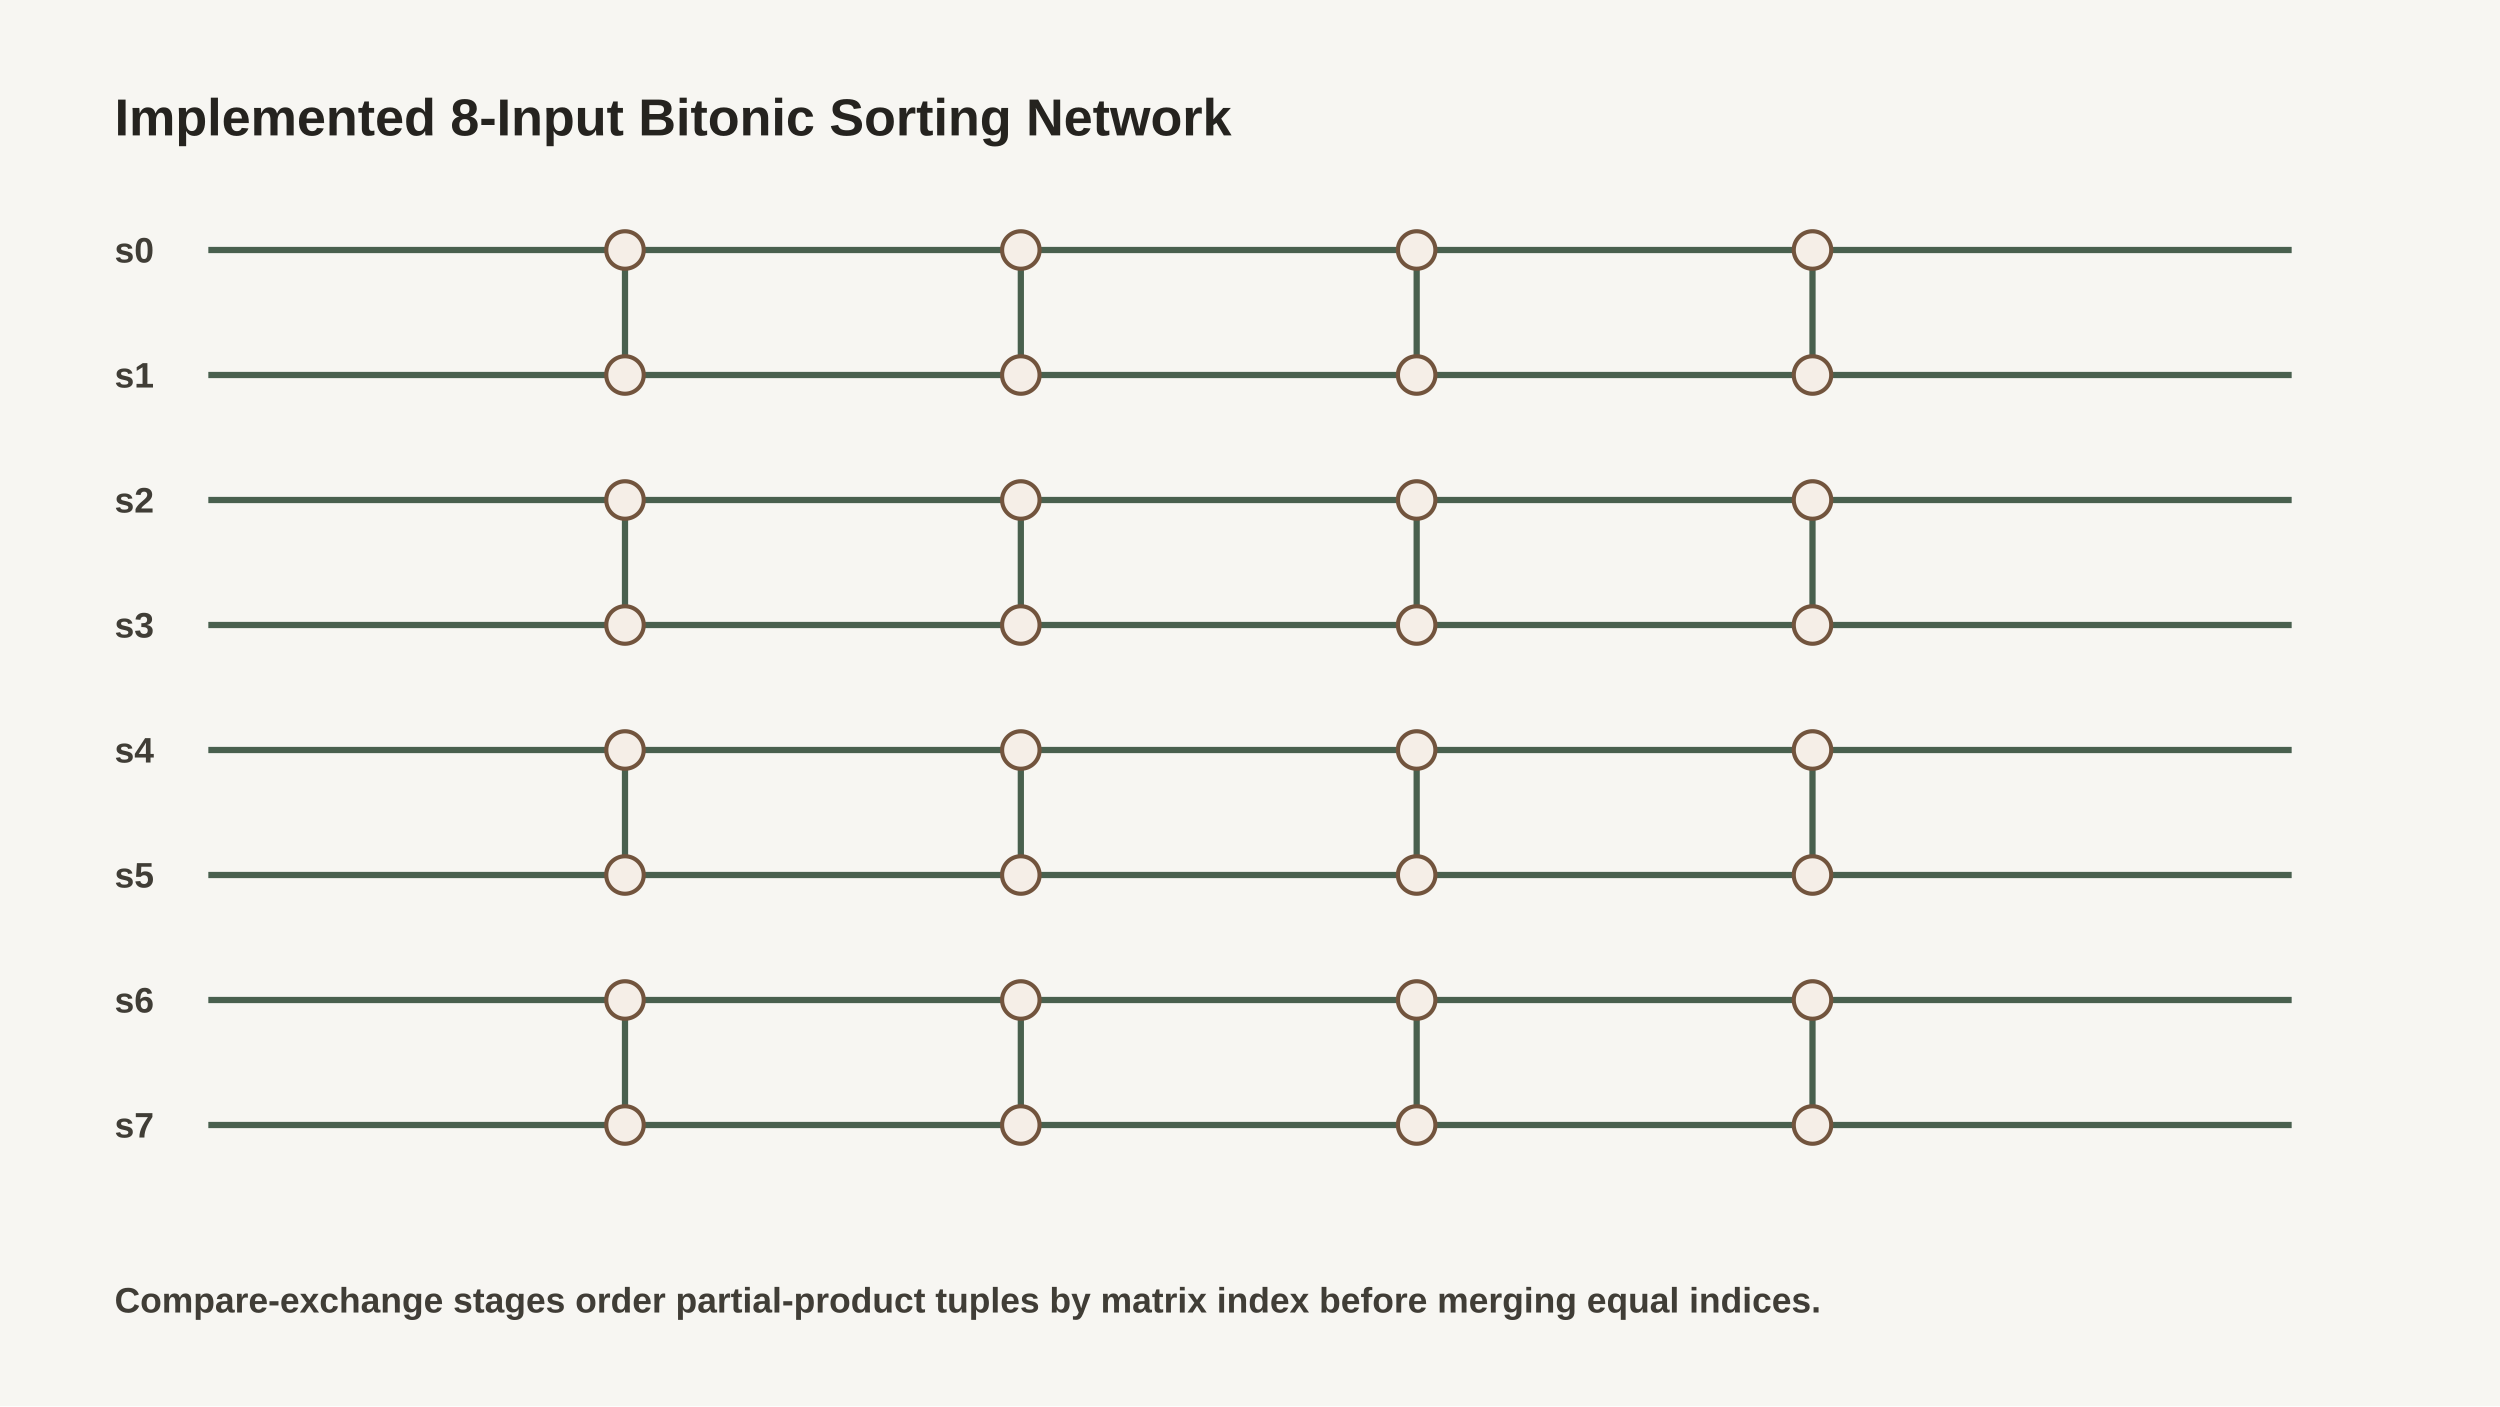
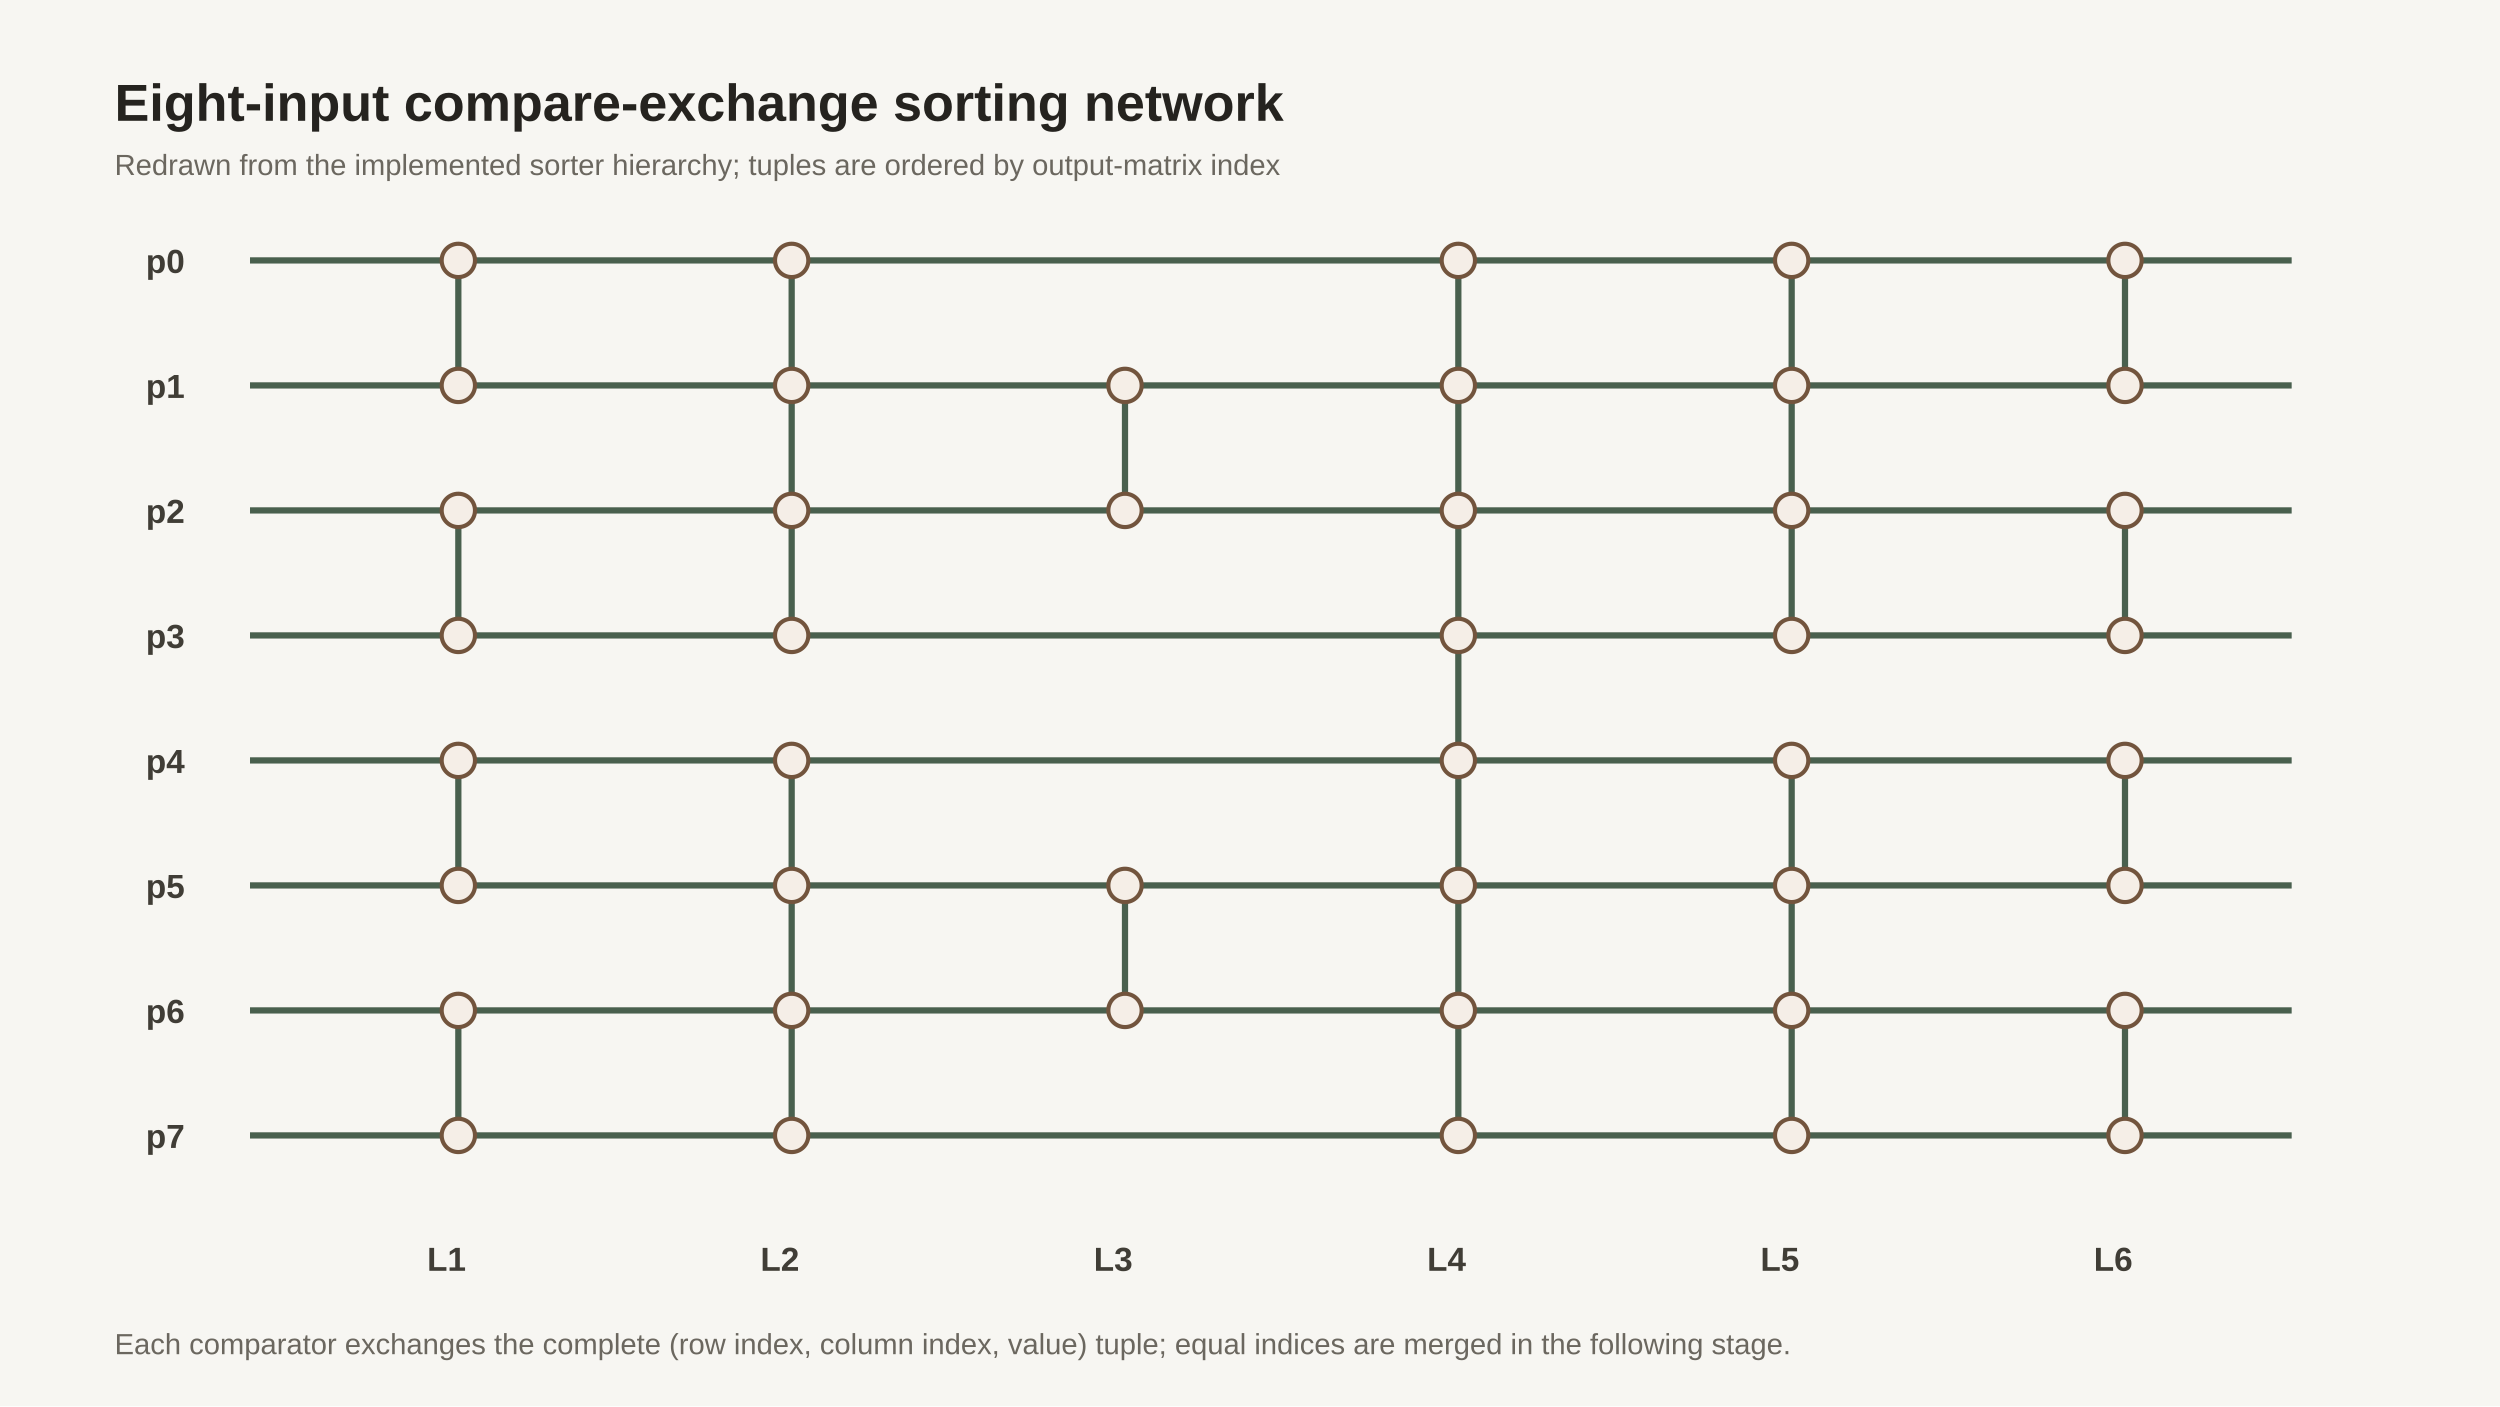
- <svg xmlns="http://www.w3.org/2000/svg" width="1200" height="675" viewBox="0 0 1200 675" role="img">
-   <style>.h{font:700 25px Arial;fill:#25231f}.s{font:600 17px Arial;fill:#403d36}.l{stroke:#49604e;stroke-width:3}.c{fill:#f5eee7;stroke:#72543d;stroke-width:2}</style>
+ <svg xmlns="http://www.w3.org/2000/svg" width="1200" height="675" viewBox="0 0 1200 675" role="img" aria-labelledby="t d">
+   <style>.h{font:700 25px Arial;fill:#25231f}.s{font:600 16px Arial;fill:#403d36}.n{font:500 14px Arial;fill:#6b675f}.l{stroke:#49604e;stroke-width:3}.c{fill:#f5eee7;stroke:#72543d;stroke-width:2}</style>
  <rect width="1200" height="675" fill="#f7f6f2" />
-   <text x="55" y="65" class="h">Implemented 8-Input Bitonic Sorting Network</text>
-   <line class="l" x1="100" y1="120" x2="1100" y2="120" />
-   <text class="s" x="55" y="126">s0</text>
-   <line class="l" x1="100" y1="180" x2="1100" y2="180" />
-   <text class="s" x="55" y="186">s1</text>
-   <line class="l" x1="100" y1="240" x2="1100" y2="240" />
-   <text class="s" x="55" y="246">s2</text>
-   <line class="l" x1="100" y1="300" x2="1100" y2="300" />
-   <text class="s" x="55" y="306">s3</text>
-   <line class="l" x1="100" y1="360" x2="1100" y2="360" />
-   <text class="s" x="55" y="366">s4</text>
-   <line class="l" x1="100" y1="420" x2="1100" y2="420" />
-   <text class="s" x="55" y="426">s5</text>
-   <line class="l" x1="100" y1="480" x2="1100" y2="480" />
-   <text class="s" x="55" y="486">s6</text>
-   <line class="l" x1="100" y1="540" x2="1100" y2="540" />
-   <text class="s" x="55" y="546">s7</text>
-   <line class="l" x1="300" y1="120" x2="300" y2="180" />
-   <circle class="c" cx="300" cy="120" r="9" />
-   <circle class="c" cx="300" cy="180" r="9" />
-   <line class="l" x1="300" y1="240" x2="300" y2="300" />
-   <circle class="c" cx="300" cy="240" r="9" />
-   <circle class="c" cx="300" cy="300" r="9" />
-   <line class="l" x1="300" y1="360" x2="300" y2="420" />
-   <circle class="c" cx="300" cy="360" r="9" />
-   <circle class="c" cx="300" cy="420" r="9" />
-   <line class="l" x1="300" y1="480" x2="300" y2="540" />
-   <circle class="c" cx="300" cy="480" r="9" />
-   <circle class="c" cx="300" cy="540" r="9" />
-   <line class="l" x1="490" y1="120" x2="490" y2="180" />
-   <circle class="c" cx="490" cy="120" r="9" />
-   <circle class="c" cx="490" cy="180" r="9" />
-   <line class="l" x1="490" y1="240" x2="490" y2="300" />
-   <circle class="c" cx="490" cy="240" r="9" />
-   <circle class="c" cx="490" cy="300" r="9" />
-   <line class="l" x1="490" y1="360" x2="490" y2="420" />
-   <circle class="c" cx="490" cy="360" r="9" />
-   <circle class="c" cx="490" cy="420" r="9" />
-   <line class="l" x1="490" y1="480" x2="490" y2="540" />
-   <circle class="c" cx="490" cy="480" r="9" />
-   <circle class="c" cx="490" cy="540" r="9" />
-   <line class="l" x1="680" y1="120" x2="680" y2="180" />
-   <circle class="c" cx="680" cy="120" r="9" />
-   <circle class="c" cx="680" cy="180" r="9" />
-   <line class="l" x1="680" y1="240" x2="680" y2="300" />
-   <circle class="c" cx="680" cy="240" r="9" />
-   <circle class="c" cx="680" cy="300" r="9" />
-   <line class="l" x1="680" y1="360" x2="680" y2="420" />
-   <circle class="c" cx="680" cy="360" r="9" />
-   <circle class="c" cx="680" cy="420" r="9" />
-   <line class="l" x1="680" y1="480" x2="680" y2="540" />
-   <circle class="c" cx="680" cy="480" r="9" />
-   <circle class="c" cx="680" cy="540" r="9" />
-   <line class="l" x1="870" y1="120" x2="870" y2="180" />
-   <circle class="c" cx="870" cy="120" r="9" />
-   <circle class="c" cx="870" cy="180" r="9" />
-   <line class="l" x1="870" y1="240" x2="870" y2="300" />
-   <circle class="c" cx="870" cy="240" r="9" />
-   <circle class="c" cx="870" cy="300" r="9" />
-   <line class="l" x1="870" y1="360" x2="870" y2="420" />
-   <circle class="c" cx="870" cy="360" r="9" />
-   <circle class="c" cx="870" cy="420" r="9" />
-   <line class="l" x1="870" y1="480" x2="870" y2="540" />
-   <circle class="c" cx="870" cy="480" r="9" />
-   <circle class="c" cx="870" cy="540" r="9" />
-   <text x="55" y="630" class="s">Compare-exchange stages order partial-product tuples by matrix index before merging equal indices.</text>
+   <text x="55" y="58" class="h">Eight-input compare-exchange sorting network</text>
+   <text x="55" y="84" class="n">Redrawn from the implemented sorter hierarchy; tuples are ordered by output-matrix index</text>
+   <g class="l">
+     <line x1="120" y1="125" x2="1100" y2="125" />
+     <line x1="120" y1="185" x2="1100" y2="185" />
+     <line x1="120" y1="245" x2="1100" y2="245" />
+     <line x1="120" y1="305" x2="1100" y2="305" />
+     <line x1="120" y1="365" x2="1100" y2="365" />
+     <line x1="120" y1="425" x2="1100" y2="425" />
+     <line x1="120" y1="485" x2="1100" y2="485" />
+     <line x1="120" y1="545" x2="1100" y2="545" />
+   </g>
+   <g class="s">
+     <text x="70" y="131">p0</text>
+     <text x="70" y="191">p1</text>
+     <text x="70" y="251">p2</text>
+     <text x="70" y="311">p3</text>
+     <text x="70" y="371">p4</text>
+     <text x="70" y="431">p5</text>
+     <text x="70" y="491">p6</text>
+     <text x="70" y="551">p7</text>
+     <text x="205" y="610">L1</text>
+     <text x="365" y="610">L2</text>
+     <text x="525" y="610">L3</text>
+     <text x="685" y="610">L4</text>
+     <text x="845" y="610">L5</text>
+     <text x="1005" y="610">L6</text>
+   </g>
+   <g class="l">
+     <path d="M220 125V185M220 245V305M220 365V425M220 485V545" />
+     <path d="M380 125V245M380 185V305M380 365V485M380 425V545" />
+     <path d="M540 185V245M540 425V485" />
+     <path d="M700 125V365M700 185V425M700 245V485M700 305V545" />
+     <path d="M860 125V245M860 185V305M860 365V485M860 425V545" />
+     <path d="M1020 125V185M1020 245V305M1020 365V425M1020 485V545" />
+   </g>
+   <g class="c">
+     <circle cx="220" cy="125" r="8" />
+     <circle cx="220" cy="185" r="8" />
+     <circle cx="220" cy="245" r="8" />
+     <circle cx="220" cy="305" r="8" />
+     <circle cx="220" cy="365" r="8" />
+     <circle cx="220" cy="425" r="8" />
+     <circle cx="220" cy="485" r="8" />
+     <circle cx="220" cy="545" r="8" />
+     <circle cx="380" cy="125" r="8" />
+     <circle cx="380" cy="245" r="8" />
+     <circle cx="380" cy="185" r="8" />
+     <circle cx="380" cy="305" r="8" />
+     <circle cx="380" cy="365" r="8" />
+     <circle cx="380" cy="485" r="8" />
+     <circle cx="380" cy="425" r="8" />
+     <circle cx="380" cy="545" r="8" />
+     <circle cx="540" cy="185" r="8" />
+     <circle cx="540" cy="245" r="8" />
+     <circle cx="540" cy="425" r="8" />
+     <circle cx="540" cy="485" r="8" />
+     <circle cx="700" cy="125" r="8" />
+     <circle cx="700" cy="365" r="8" />
+     <circle cx="700" cy="185" r="8" />
+     <circle cx="700" cy="425" r="8" />
+     <circle cx="700" cy="245" r="8" />
+     <circle cx="700" cy="485" r="8" />
+     <circle cx="700" cy="305" r="8" />
+     <circle cx="700" cy="545" r="8" />
+     <circle cx="860" cy="125" r="8" />
+     <circle cx="860" cy="245" r="8" />
+     <circle cx="860" cy="185" r="8" />
+     <circle cx="860" cy="305" r="8" />
+     <circle cx="860" cy="365" r="8" />
+     <circle cx="860" cy="485" r="8" />
+     <circle cx="860" cy="425" r="8" />
+     <circle cx="860" cy="545" r="8" />
+     <circle cx="1020" cy="125" r="8" />
+     <circle cx="1020" cy="185" r="8" />
+     <circle cx="1020" cy="245" r="8" />
+     <circle cx="1020" cy="305" r="8" />
+     <circle cx="1020" cy="365" r="8" />
+     <circle cx="1020" cy="425" r="8" />
+     <circle cx="1020" cy="485" r="8" />
+     <circle cx="1020" cy="545" r="8" />
+   </g>
+   <text x="55" y="650" class="n">Each comparator exchanges the complete (row index, column index, value) tuple; equal indices are merged in the following stage.</text>
</svg>
